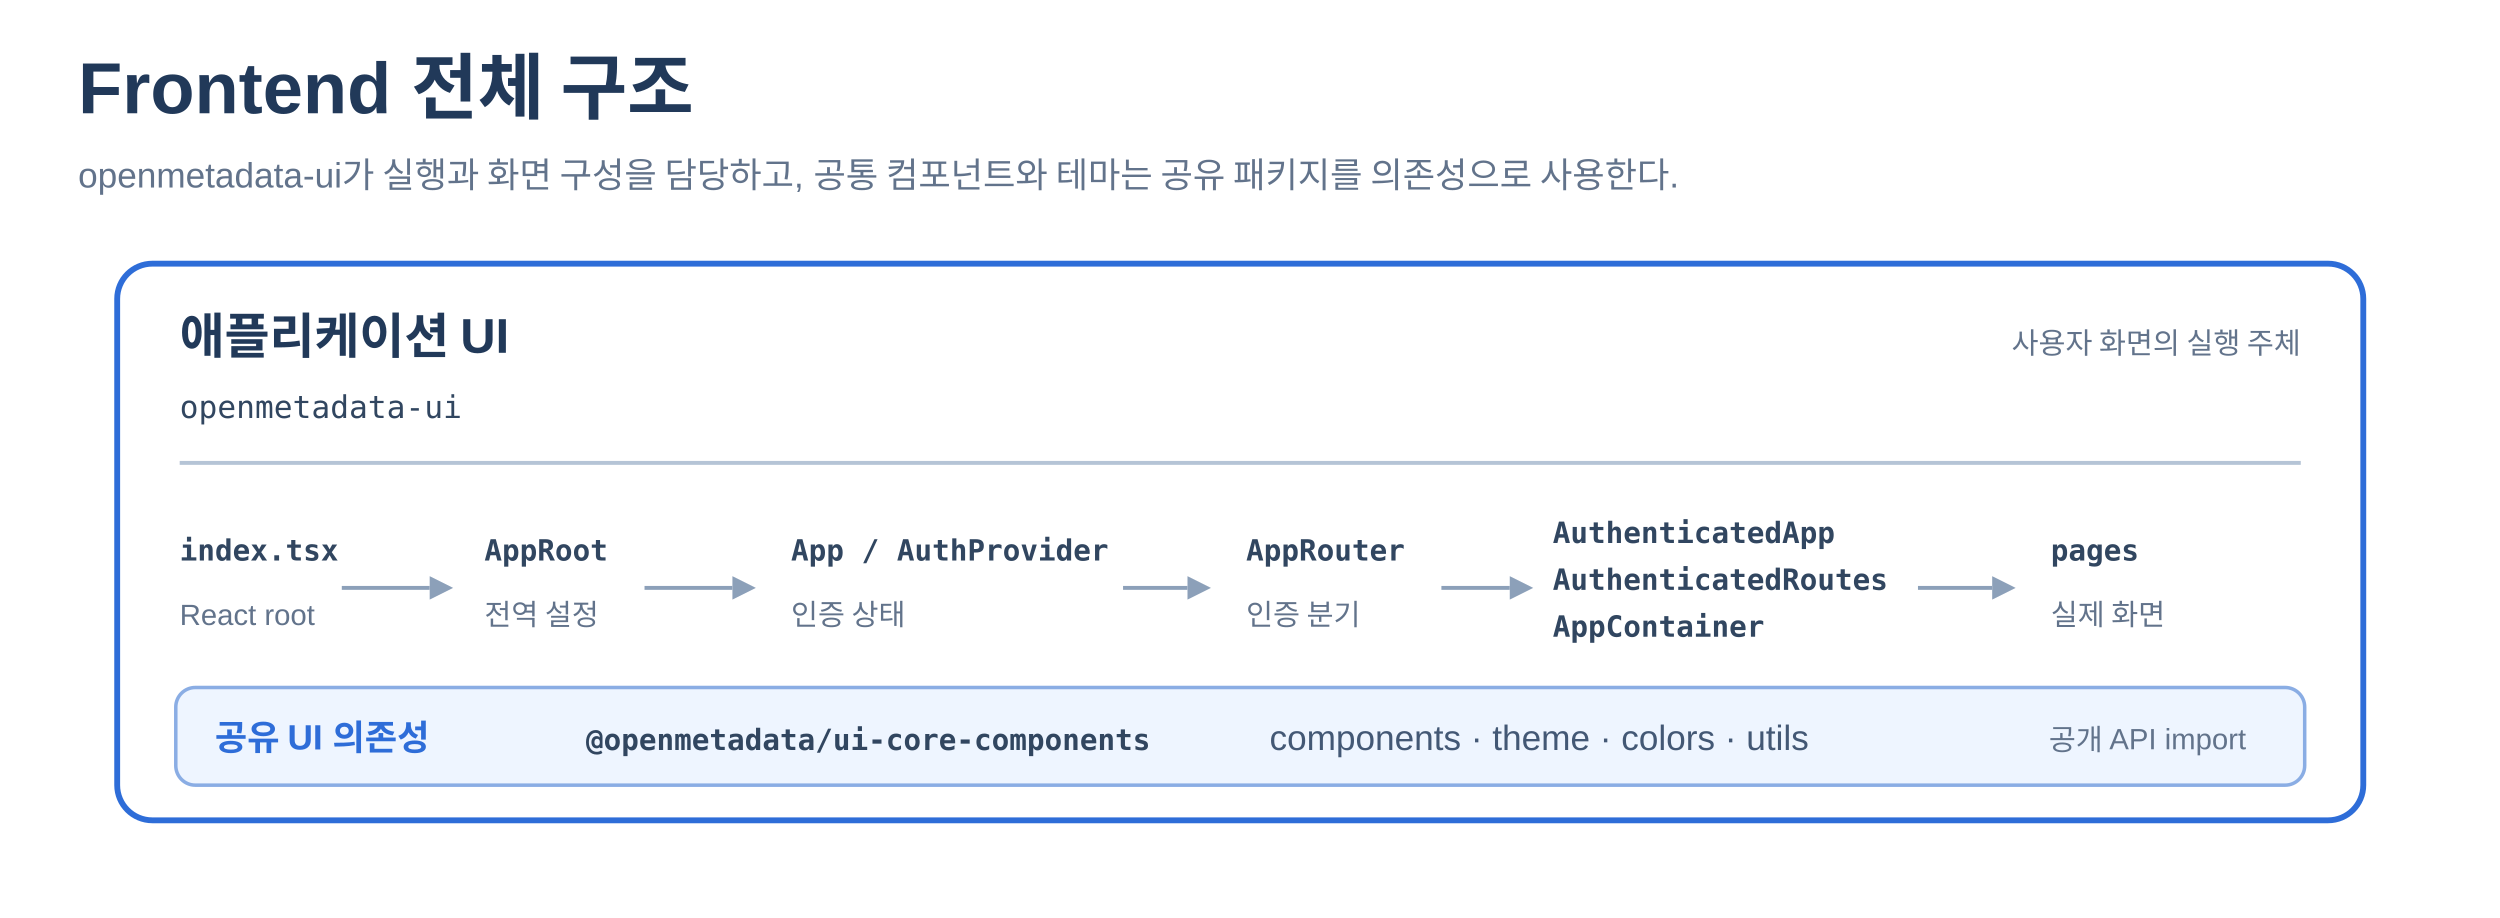
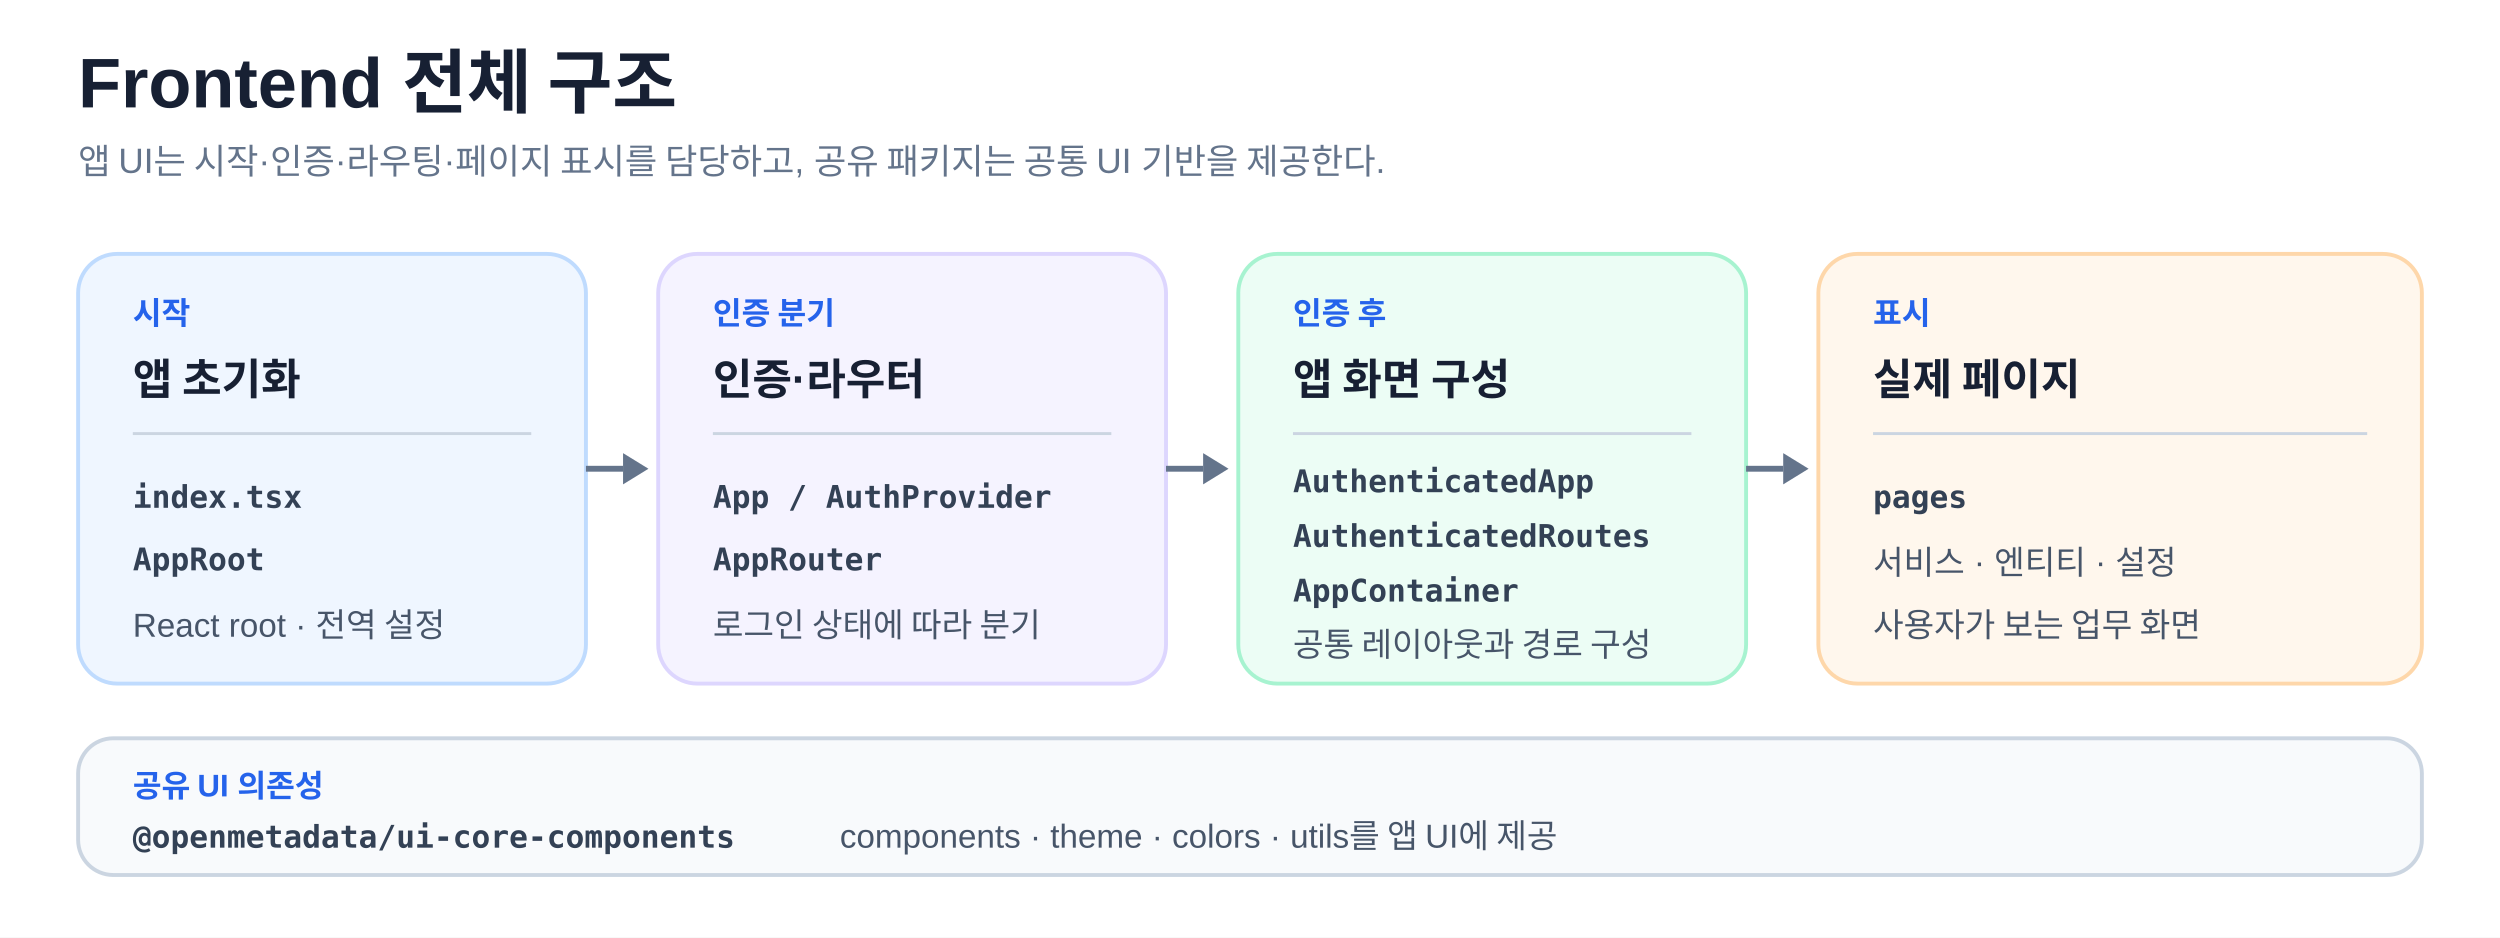
- <svg xmlns="http://www.w3.org/2000/svg" width="1280" height="470" viewBox="0 0 1280 470" role="img" aria-labelledby="title desc">
-   <style>
-     .title{font-family:'Apple SD Gothic Neo','Helvetica Neue',Arial,sans-serif;font-size:37px;font-weight:700;fill:#213959}.subtitle{font-family:'Apple SD Gothic Neo','Helvetica Neue',Arial,sans-serif;font-size:18px;font-weight:500;fill:#62738B}.cardTitle{font-family:'Apple SD Gothic Neo','Helvetica Neue',Arial,sans-serif;font-size:25px;font-weight:700;fill:#213959}.label{font-family:'Apple SD Gothic Neo','Helvetica Neue',Arial,sans-serif;font-size:18px;font-weight:700;fill:#2E6DD8}.body{font-family:'Apple SD Gothic Neo','Helvetica Neue',Arial,sans-serif;font-size:18px;font-weight:500;fill:#435875}.note{font-family:'Apple SD Gothic Neo','Helvetica Neue',Arial,sans-serif;font-size:15px;font-weight:500;fill:#62738B}.mono{font-family:Menlo,Consolas,monospace;font-size:16px;font-weight:500;fill:#314660}.flowCode{font-family:Menlo,Consolas,monospace;font-size:15px;font-weight:600;fill:#314660}.line{stroke:#485B78;stroke-width:3;fill:none}.rule{stroke:#B5C4D6;stroke-width:2}.app{fill:#FFFFFF;stroke:#2E6DD8;stroke-width:3}.shared{fill:#EEF5FF;stroke:#8AADE4;stroke-width:1.8}.stepLine{stroke:#8CA0B9;stroke-width:2;fill:none}
-   </style>
-   <rect width="1280" height="470" fill="#FFFFFF" />
-   <text class="title" x="40" y="58">Frontend 전체 구조</text>
-   <text class="subtitle" x="40" y="96">openmetadata-ui가 실행과 화면 구성을 담당하고, 공통 컴포넌트와 테마는 공유 패키지를 의존성으로 사용한다.</text>
-   <rect class="app" x="60" y="135" width="1150" height="285" rx="18" />
-   <text class="cardTitle" x="92" y="181">애플리케이션 UI</text>
-   <text class="mono" x="92" y="214">openmetadata-ui</text>
-   <text class="note" x="1178" y="181" text-anchor="end">사용자 화면의 실행 주체</text>
-   <path class="rule" d="M92 237 H1178" />
-   <text class="flowCode" x="92" y="287">index.tsx</text>
-   <text class="note" x="92" y="320">React root</text>
-   <path class="stepLine" d="M175 301 H220" />
-   <polygon points="232,301 220,295 220,307" fill="#8CA0B9" />
-   <text class="flowCode" x="248" y="287">AppRoot</text>
-   <text class="note" x="248" y="320">전역 설정</text>
-   <path class="stepLine" d="M330 301 H375" />
-   <polygon points="387,301 375,295 375,307" fill="#8CA0B9" />
-   <text class="flowCode" x="405" y="287">App / AuthProvider</text>
-   <text class="note" x="405" y="320">인증 상태</text>
-   <path class="stepLine" d="M575 301 H608" />
-   <polygon points="620,301 608,295 608,307" fill="#8CA0B9" />
-   <text class="flowCode" x="638" y="287">AppRouter</text>
-   <text class="note" x="638" y="320">인증 분기</text>
-   <path class="stepLine" d="M738 301 H773" />
-   <polygon points="785,301 773,295 773,307" fill="#8CA0B9" />
-   <text class="flowCode" x="795" y="278">AuthenticatedApp</text>
-   <text class="flowCode" x="795" y="302">AuthenticatedRoutes</text>
-   <text class="flowCode" x="795" y="326">AppContainer</text>
-   <path class="stepLine" d="M982 301 H1020" />
-   <polygon points="1032,301 1020,295 1020,307" fill="#8CA0B9" />
-   <text class="flowCode" x="1050" y="287">pages</text>
-   <text class="note" x="1050" y="320">실제 화면</text>
-   <rect class="shared" x="90" y="352" width="1090" height="50" rx="10" />
-   <text class="label" x="110" y="384">공유 UI 의존성</text>
-   <text class="flowCode" x="300" y="384">@openmetadata/ui-core-components</text>
-   <text class="body" x="650" y="384">components · theme · colors · utils</text>
-   <text class="note" x="1150" y="384" text-anchor="end">공개 API import</text>
+ <svg xmlns="http://www.w3.org/2000/svg" width="1280" height="480" viewBox="0 0 1280 480" role="img" aria-labelledby="title desc">
+   <defs>
+     <marker id="arrow" markerWidth="10" markerHeight="10" refX="9" refY="5" orient="auto" markerUnits="strokeWidth">
+       <path d="M0 0 L10 5 L0 10 Z" fill="#64748B" />
+     </marker>
+     <style>
+       .title{font-family:'Apple SD Gothic Neo','Noto Sans KR','Helvetica Neue',Arial,sans-serif;font-size:36px;font-weight:700;fill:#172033}
+       .subtitle{font-family:'Apple SD Gothic Neo','Noto Sans KR','Helvetica Neue',Arial,sans-serif;font-size:18px;font-weight:500;fill:#64748B}
+       .cardTitle{font-family:'Apple SD Gothic Neo','Noto Sans KR','Helvetica Neue',Arial,sans-serif;font-size:22px;font-weight:700;fill:#172033}
+       .body{font-family:'Apple SD Gothic Neo','Noto Sans KR','Helvetica Neue',Arial,sans-serif;font-size:17px;font-weight:500;fill:#475569}
+       .mono{font-family:Menlo,Consolas,monospace;font-size:16px;font-weight:600;fill:#334155}
+       .tag{font-family:'Apple SD Gothic Neo','Noto Sans KR','Helvetica Neue',Arial,sans-serif;font-size:16px;font-weight:700;fill:#2563EB}
+       .line{stroke:#64748B;stroke-width:3;fill:none}
+       .arrow{fill:#64748B}
+       .rule{stroke:#CBD5E1;stroke-width:1.5}
+     </style>
+   </defs>
+   <rect width="1280" height="480" fill="#FFFFFF" />
+   <text class="title" x="40" y="55">Frontend 전체 구조</text>
+   <text class="subtitle" x="40" y="89">앱 UI는 시작·인증·라우팅·페이지 표시를 담당하고, 공유 패키지는 공통 UI 기반을 제공한다.</text>
+   <rect x="40" y="130" width="260" height="220" rx="20" fill="#EFF6FF" stroke="#BFDBFE" stroke-width="2" />
+   <text class="tag" x="68" y="166">시작</text>
+   <text class="cardTitle" x="68" y="202">앱 초기화</text>
+   <path class="rule" d="M68 222 H272" />
+   <text class="mono" x="68" y="260">index.tsx</text>
+   <text class="mono" x="68" y="292">AppRoot</text>
+   <text class="body" x="68" y="326">React root · 전역 설정</text>
+   <path class="line" d="M300 240 H319" />
+   <path class="arrow" d="M319 232 L332 240 L319 248 Z" />
+   <rect x="337" y="130" width="260" height="220" rx="20" fill="#F5F3FF" stroke="#DDD6FE" stroke-width="2" />
+   <text class="tag" x="365" y="166" fill="#7C3AED">인증 분기</text>
+   <text class="cardTitle" x="365" y="202">인증·라우터</text>
+   <path class="rule" d="M365 222 H569" />
+   <text class="mono" x="365" y="260">App / AuthProvider</text>
+   <text class="mono" x="365" y="292">AppRouter</text>
+   <text class="body" x="365" y="326">로그인 상태에 따라 분기</text>
+   <path class="line" d="M597 240 H616" />
+   <path class="arrow" d="M616 232 L629 240 L616 248 Z" />
+   <rect x="634" y="130" width="260" height="220" rx="20" fill="#ECFDF5" stroke="#A7F3D0" stroke-width="2" />
+   <text class="tag" x="662" y="166" fill="#059669">인증 후</text>
+   <text class="cardTitle" x="662" y="202">앱 화면 구성</text>
+   <path class="rule" d="M662 222 H866" />
+   <text class="mono" x="662" y="252">AuthenticatedApp</text>
+   <text class="mono" x="662" y="280">AuthenticatedRoutes</text>
+   <text class="mono" x="662" y="308">AppContainer</text>
+   <text class="body" x="662" y="336">공통 레이아웃과 경로 구성</text>
+   <path class="line" d="M894 240 H913" />
+   <path class="arrow" d="M913 232 L926 240 L913 248 Z" />
+   <rect x="931" y="130" width="309" height="220" rx="20" fill="#FFF7ED" stroke="#FED7AA" stroke-width="2" />
+   <text class="tag" x="959" y="166" fill="#EA580C">표시</text>
+   <text class="cardTitle" x="959" y="202">실제 페이지</text>
+   <path class="rule" d="M959 222 H1212" />
+   <text class="mono" x="959" y="260">pages</text>
+   <text class="body" x="959" y="294">서비스 · 엔티티 · 설정</text>
+   <text class="body" x="959" y="326">사용자가 보는 업무 화면</text>
+   <rect x="40" y="378" width="1200" height="70" rx="18" fill="#F8FAFC" stroke="#CBD5E1" stroke-width="2" />
+   <text class="tag" x="68" y="408">공유 UI 의존성</text>
+   <text class="mono" x="68" y="434">@openmetadata/ui-core-components</text>
+   <text class="body" x="430" y="434">components · theme · colors · utils를 앱 UI에 제공</text>
</svg>
